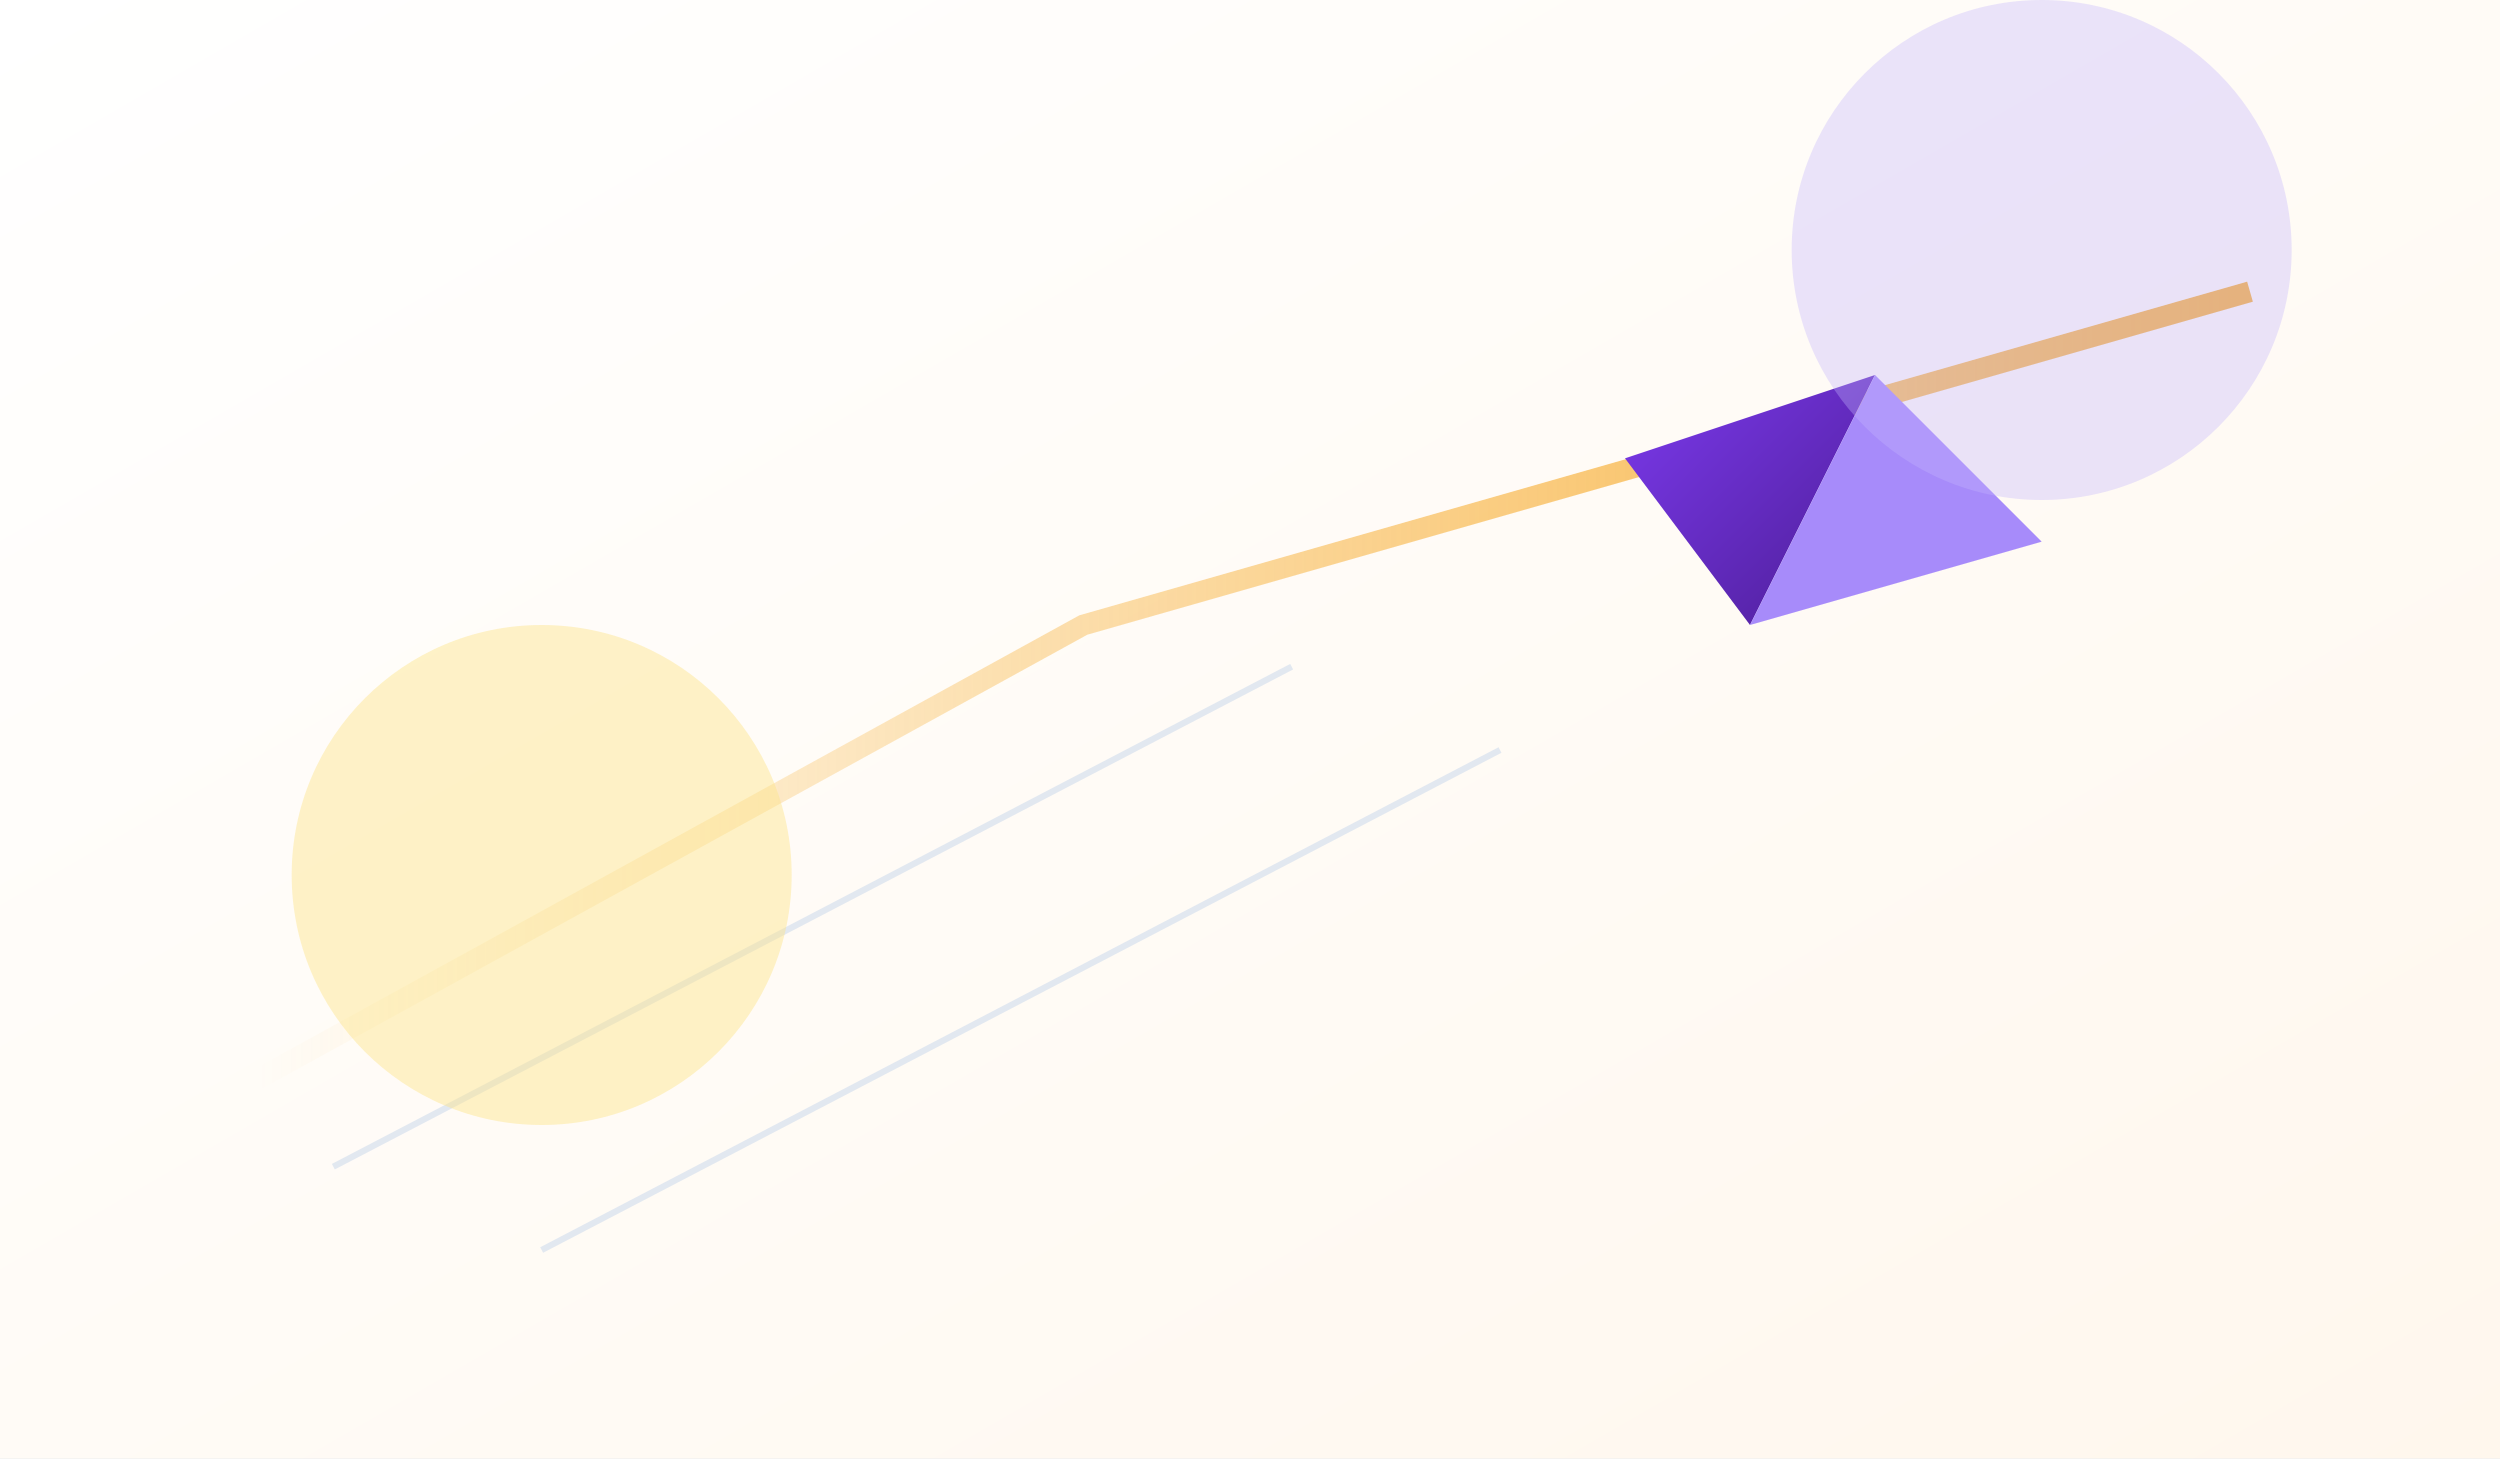
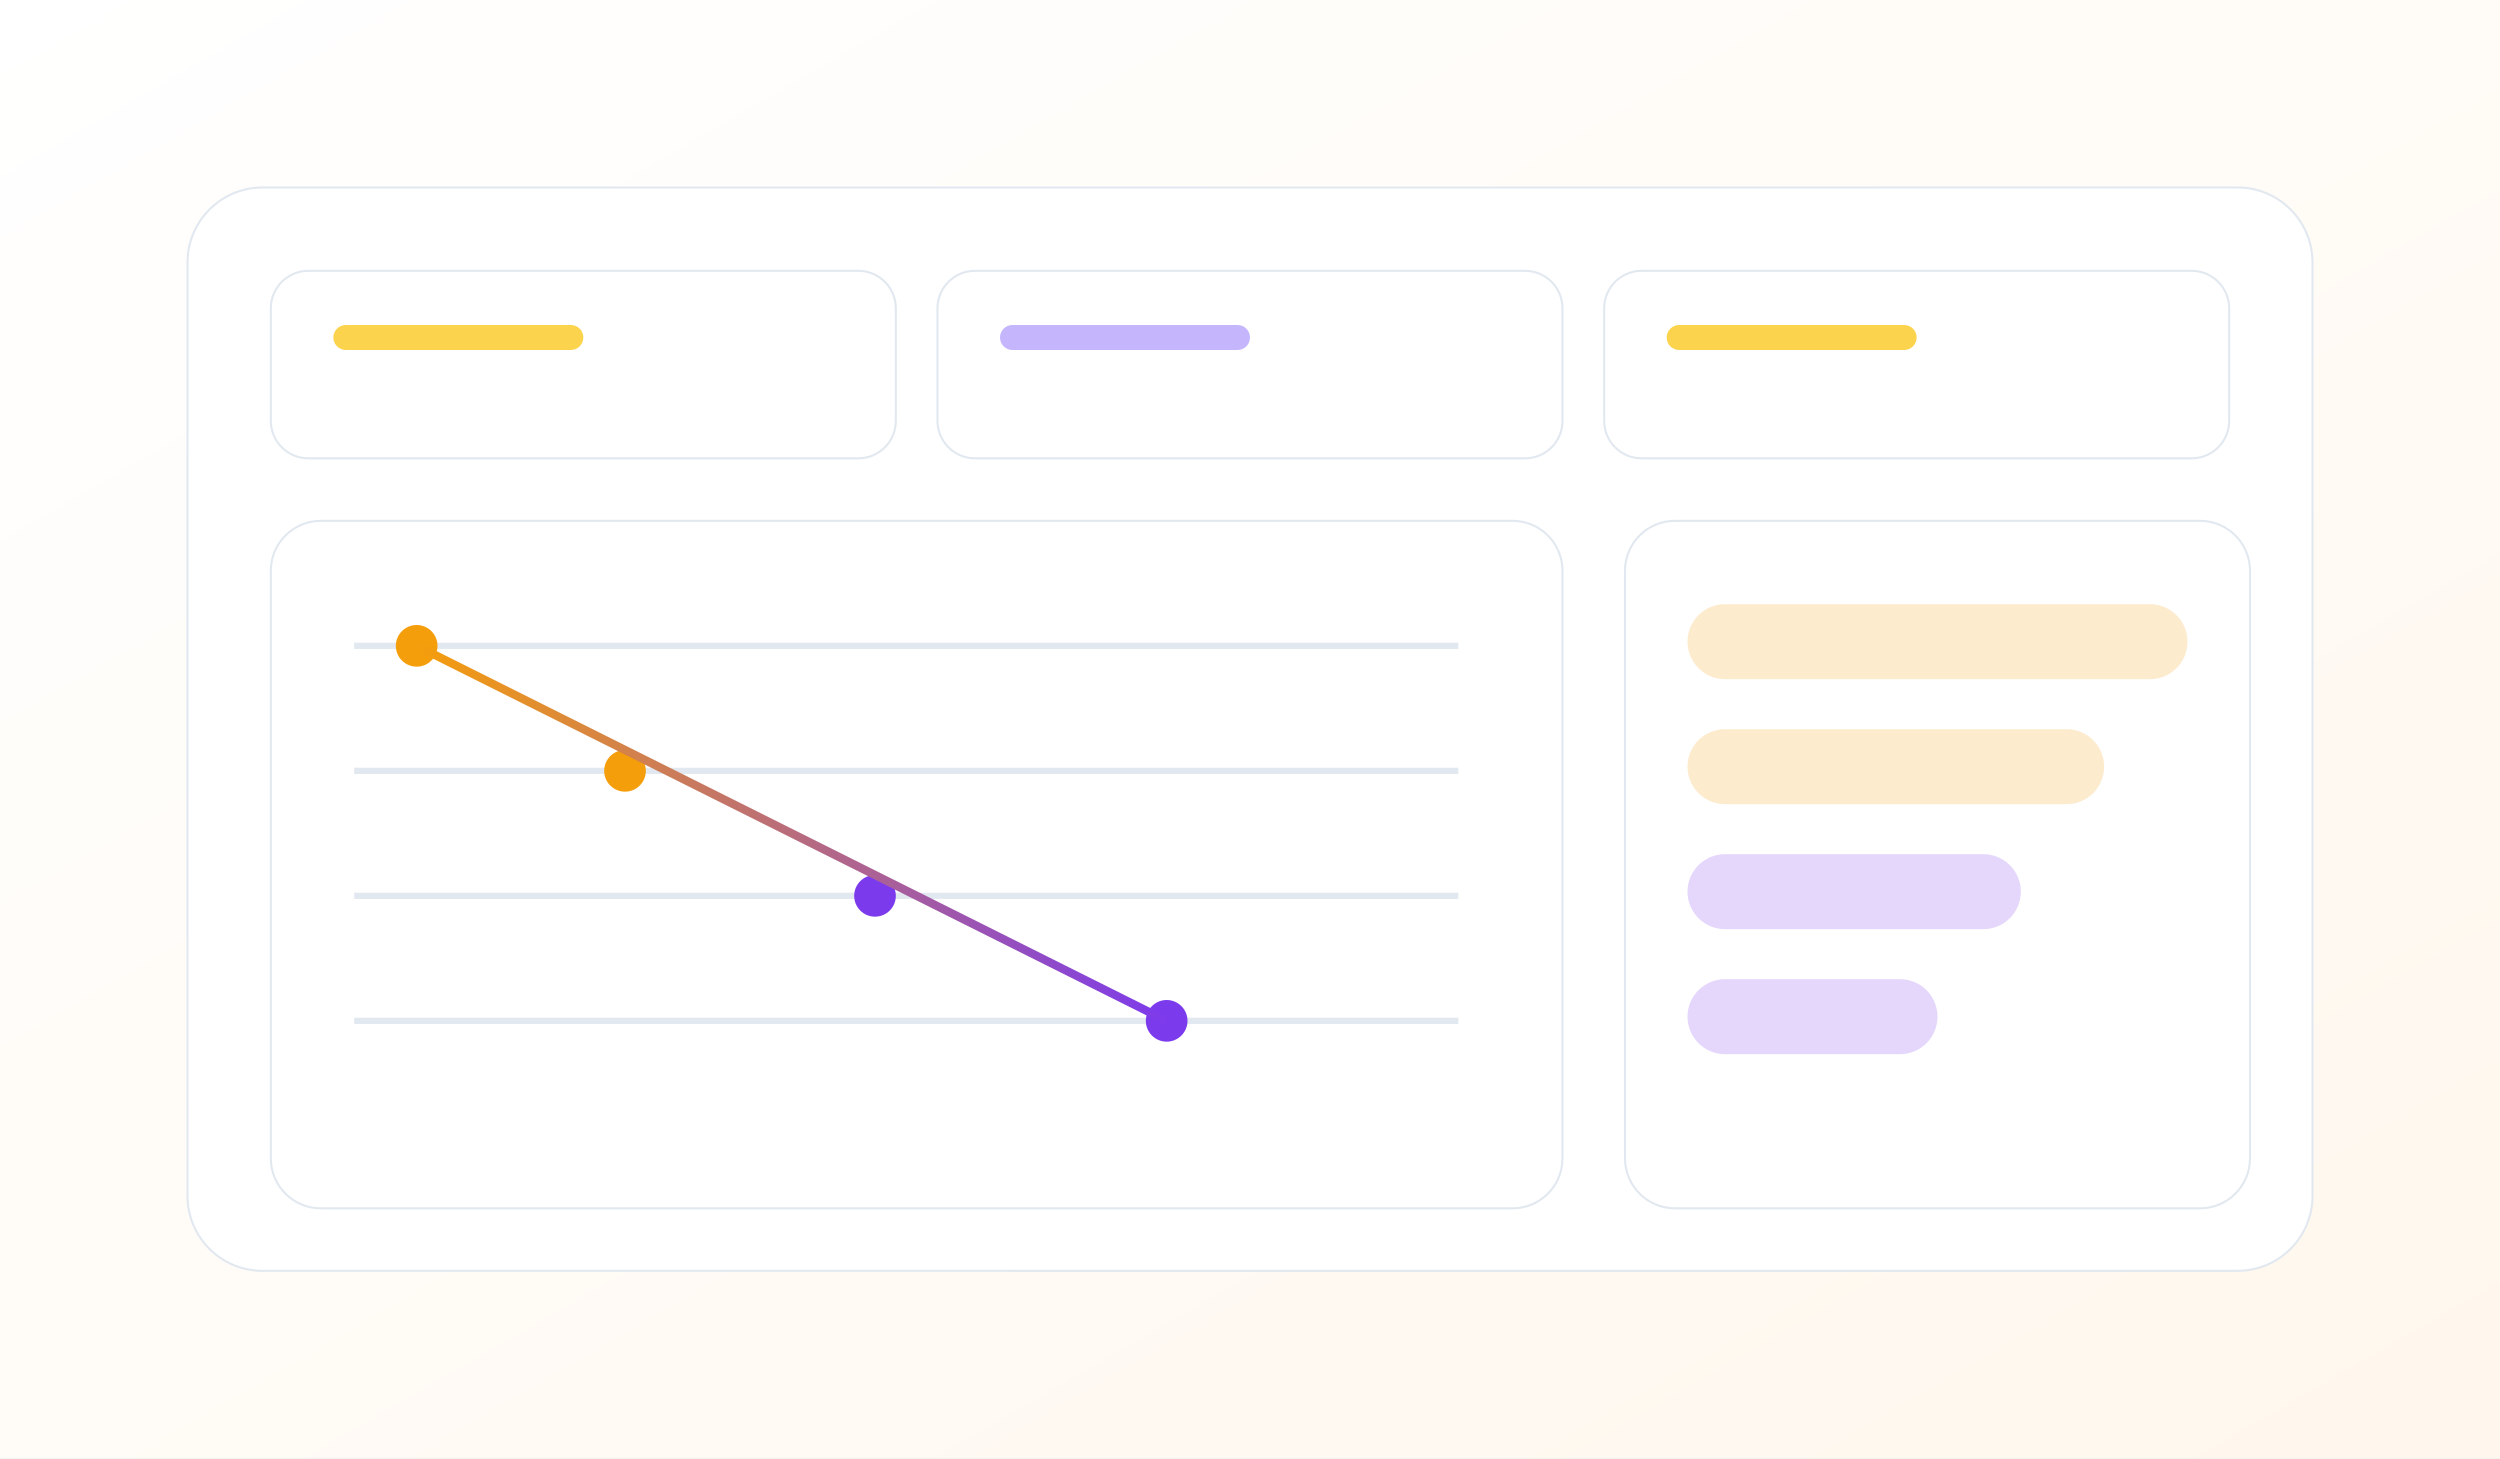
<svg xmlns="http://www.w3.org/2000/svg" width="1200" height="700" viewBox="0 0 1200 700" fill="none">
  <defs>
    <linearGradient id="bg" x1="0" y1="0" x2="1" y2="1">
      <stop offset="0%" stop-color="#FFFFFF" />
      <stop offset="100%" stop-color="#FFF7ED" />
    </linearGradient>
-     <linearGradient id="trail" x1="0" y1="0" x2="1" y2="0">
-       <stop offset="0%" stop-color="#F59E0B" stop-opacity="0" />
-       <stop offset="100%" stop-color="#F59E0B" stop-opacity="0.8" />
-     </linearGradient>
-     <linearGradient id="accent" x1="0" y1="0" x2="1" y2="1">
-       <stop offset="0%" stop-color="#7C3AED" />
-       <stop offset="100%" stop-color="#4C1D95" />
+     <linearGradient id="accent" x1="0" y1="0" x2="1" y2="0">
+       <stop offset="0%" stop-color="#F59E0B" />
+       <stop offset="100%" stop-color="#7C3AED" />
    </linearGradient>
  </defs>
  <rect width="1200" height="700" fill="url(#bg)" />
-   <path d="M120 520 L 520 300 L 1080 140" stroke="url(#trail)" stroke-width="10" />
-   <path d="M160 560 L 620 320" stroke="#E2E8F0" stroke-width="3" />
-   <path d="M260 600 L 720 360" stroke="#E2E8F0" stroke-width="3" />
-   <polygon points="780,220 900,180 840,300" fill="url(#accent)" />
-   <polygon points="840,300 900,180 980,260" fill="#A78BFA" />
-   <circle cx="260" cy="420" r="120" fill="#FDE68A" fill-opacity="0.45" />
-   <circle cx="980" cy="120" r="120" fill="#C4B5FD" fill-opacity="0.35" />
+   <rect x="90" y="90" width="1020" height="520" rx="36" fill="#FFFFFF" stroke="#E2E8F0" />
+   <rect x="130" y="130" width="300" height="90" rx="18" fill="#FFFFFF" stroke="#E2E8F0" />
+   <rect x="450" y="130" width="300" height="90" rx="18" fill="#FFFFFF" stroke="#E2E8F0" />
+   <rect x="770" y="130" width="300" height="90" rx="18" fill="#FFFFFF" stroke="#E2E8F0" />
+   <rect x="160" y="156" width="120" height="12" rx="6" fill="#FCD34D" />
+   <rect x="480" y="156" width="120" height="12" rx="6" fill="#C4B5FD" />
+   <rect x="800" y="156" width="120" height="12" rx="6" fill="#FCD34D" />
+   <rect x="130" y="250" width="620" height="330" rx="24" fill="#FFFFFF" stroke="#E2E8F0" />
+   <rect x="780" y="250" width="300" height="330" rx="24" fill="#FFFFFF" stroke="#E2E8F0" />
+   <path d="M170 310H700" stroke="#E2E8F0" stroke-width="3" />
+   <path d="M170 370H700" stroke="#E2E8F0" stroke-width="3" />
+   <path d="M170 430H700" stroke="#E2E8F0" stroke-width="3" />
+   <path d="M170 490H700" stroke="#E2E8F0" stroke-width="3" />
+   <circle cx="200" cy="310" r="10" fill="#F59E0B" />
+   <circle cx="300" cy="370" r="10" fill="#F59E0B" />
+   <circle cx="420" cy="430" r="10" fill="#7C3AED" />
+   <circle cx="560" cy="490" r="10" fill="#7C3AED" />
+   <path d="M200 310 L 560 490" stroke="url(#accent)" stroke-width="4" />
+   <rect x="810" y="290" width="240" height="36" rx="18" fill="#F59E0B" fill-opacity="0.2" />
+   <rect x="810" y="350" width="200" height="36" rx="18" fill="#F59E0B" fill-opacity="0.2" />
+   <rect x="810" y="410" width="160" height="36" rx="18" fill="#7C3AED" fill-opacity="0.2" />
+   <rect x="810" y="470" width="120" height="36" rx="18" fill="#7C3AED" fill-opacity="0.2" />
</svg>
